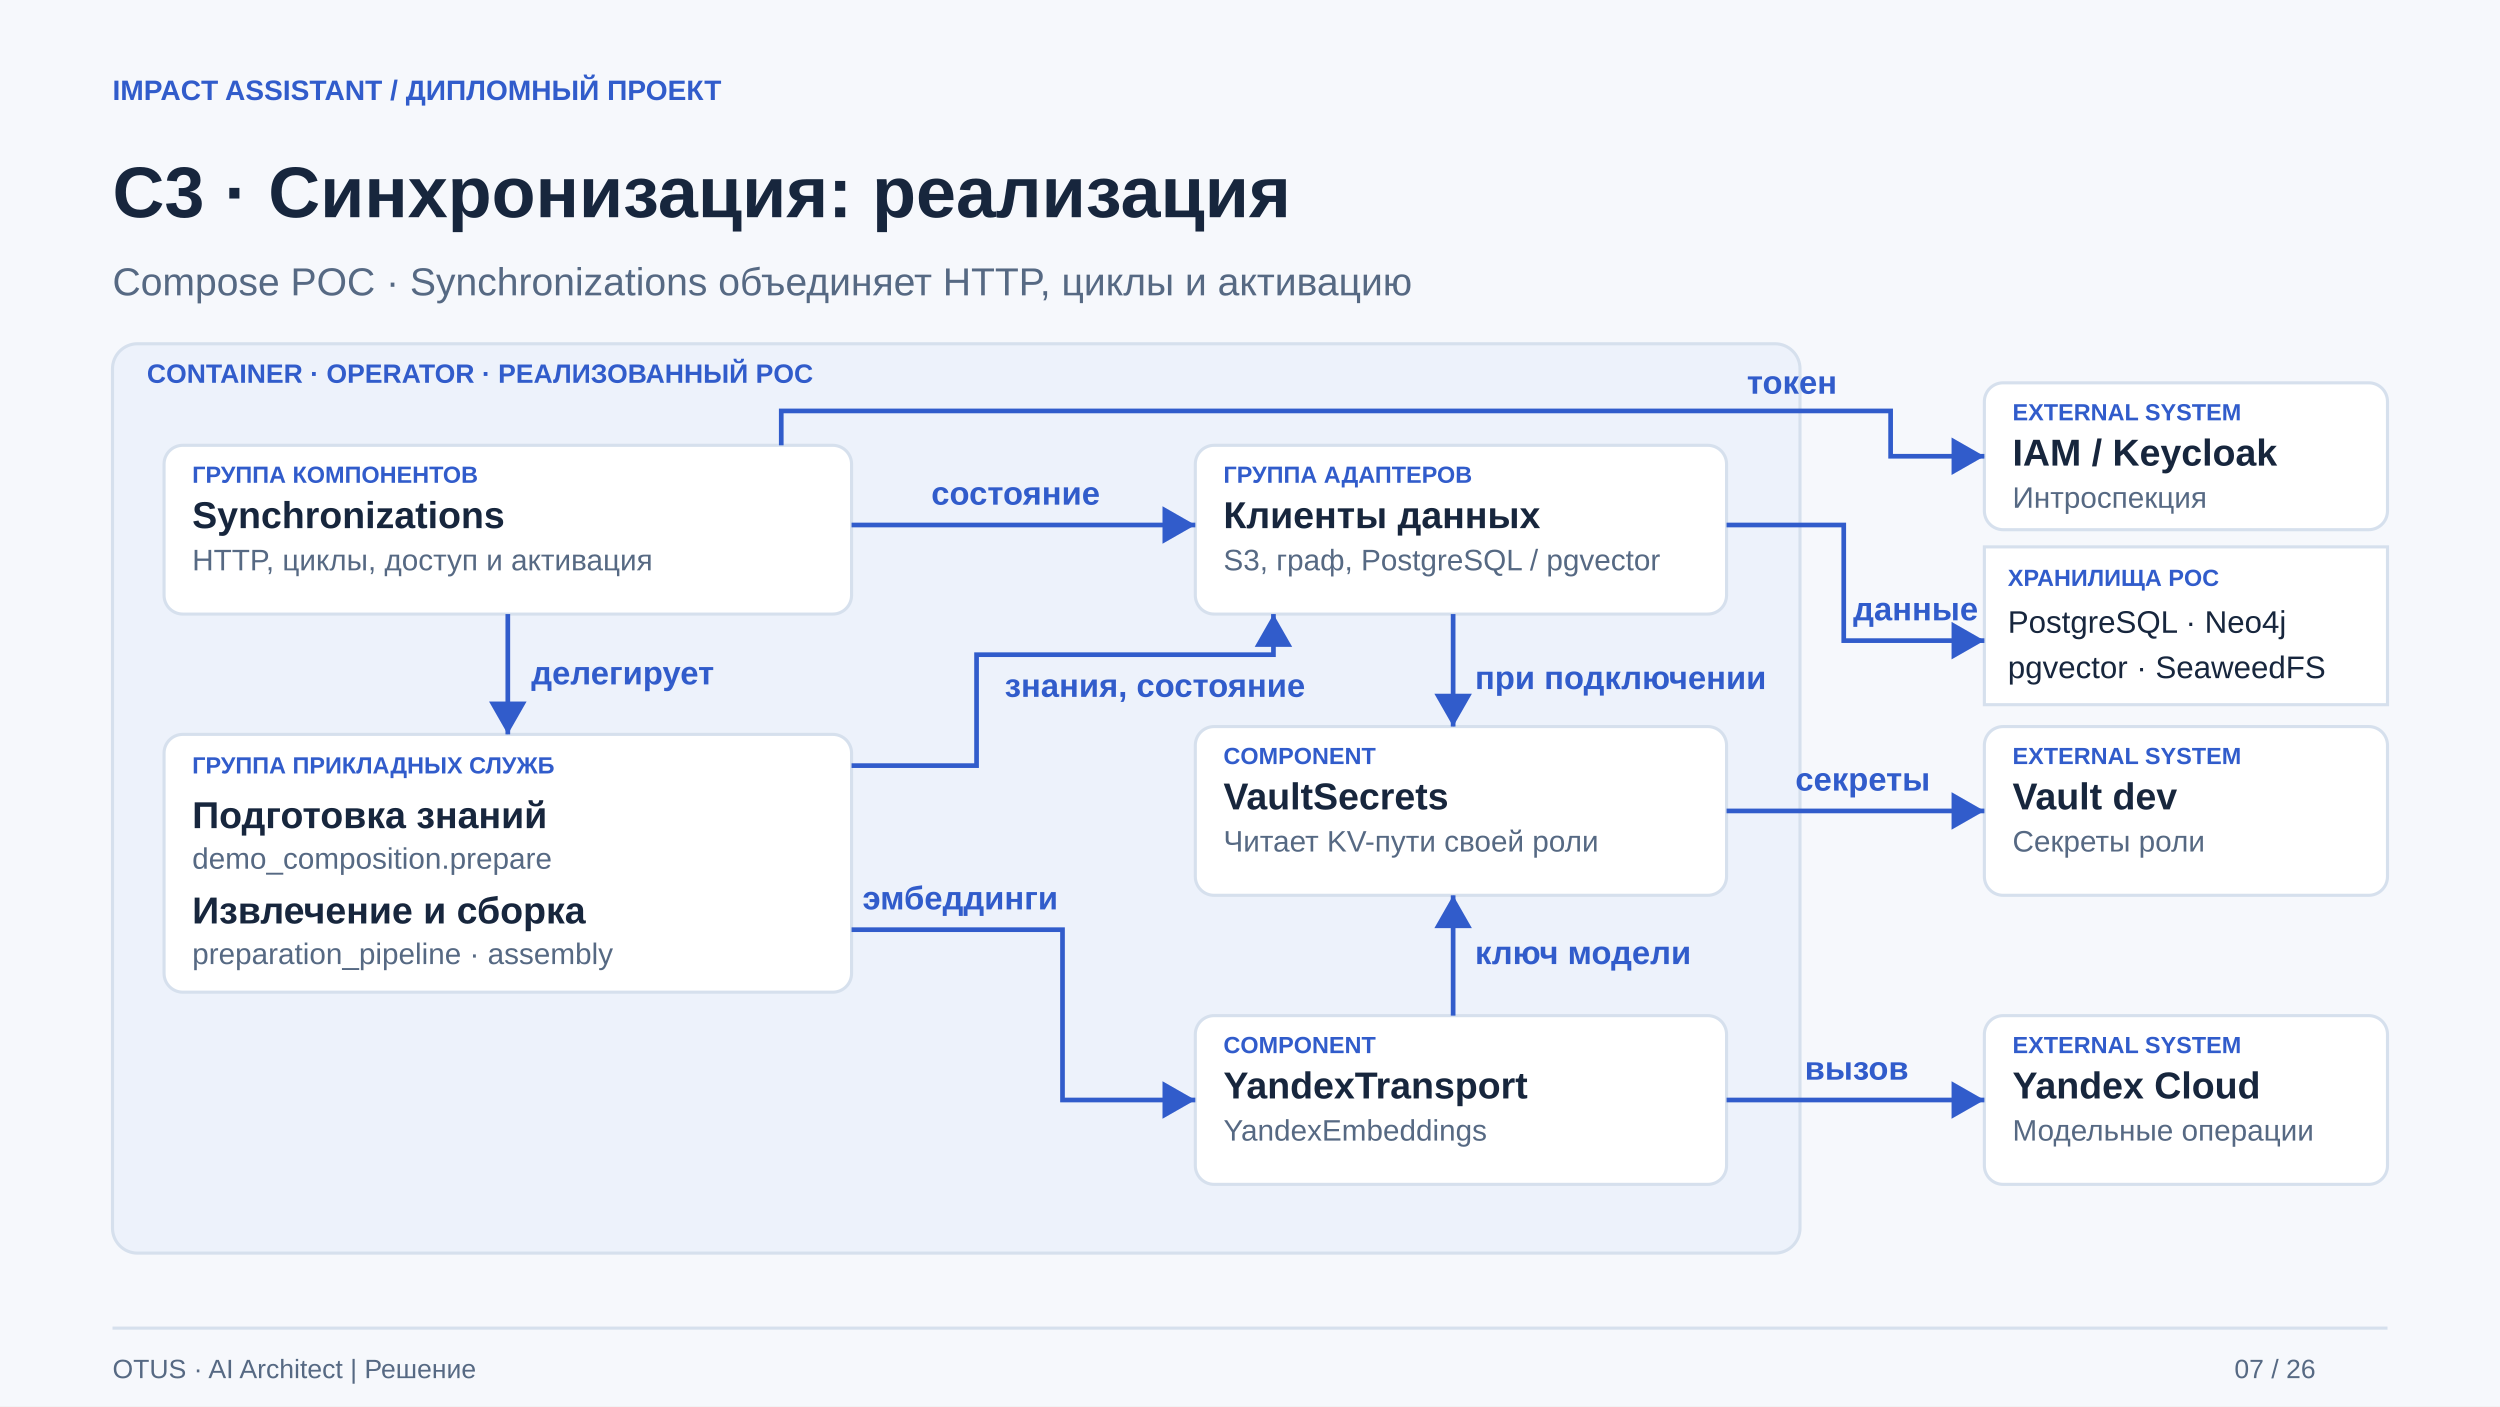
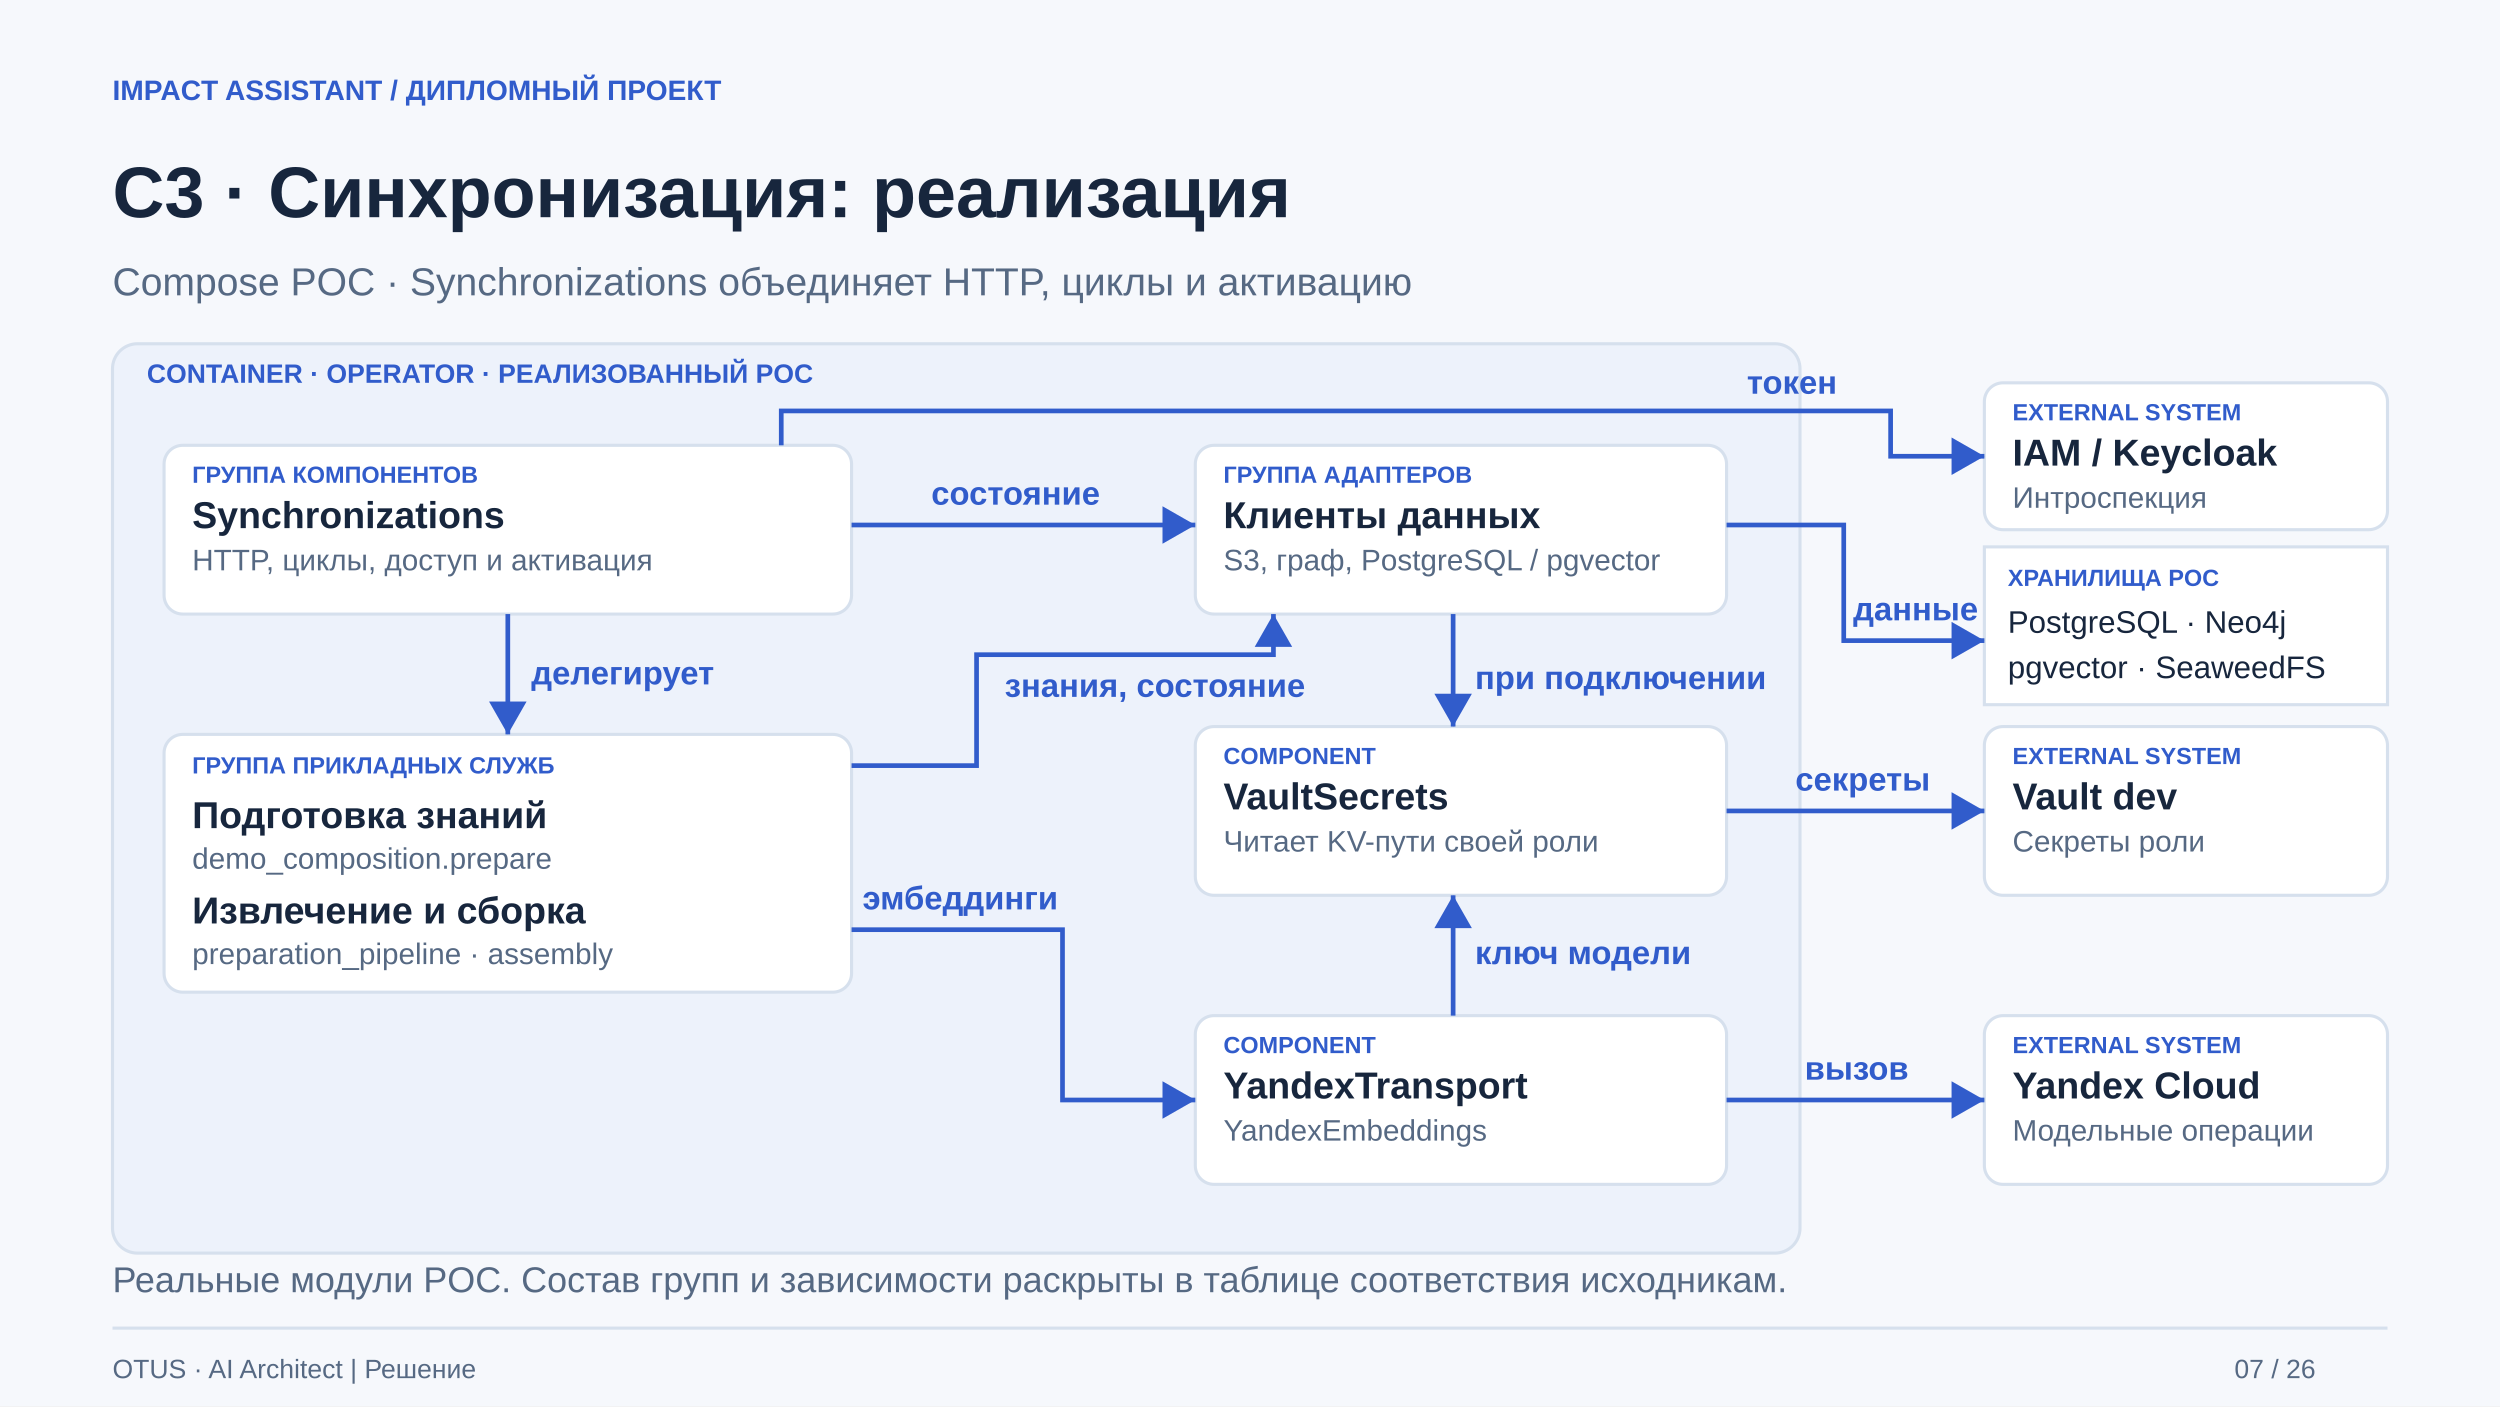
<svg xmlns="http://www.w3.org/2000/svg" width="1600" height="900" viewBox="0 0 1600 900" role="img" aria-labelledby="title desc">
  <defs>
    <marker id="arrow" markerWidth="10" markerHeight="10" refX="8" refY="5" orient="auto">
      <path d="M1 1L8 5L1 9Z" fill="#315CCB" />
    </marker>
  </defs>
  <g font-family="Arial, sans-serif">
    <rect width="1600" height="900" fill="#F6F8FC" />
    <text x="72" y="64" font-size="18" fill="#315CCB" font-weight="700">IMPACT ASSISTANT  /  ДИПЛОМНЫЙ ПРОЕКТ</text>
    <text x="72" y="139" font-size="46" fill="#17263D" font-weight="700">C3 · Синхронизация: реализация</text>
    <text x="72" y="189" font-size="25" fill="#566983" font-weight="400">Compose POC · Synchronizations объединяет HTTP, циклы и активацию</text>
    <rect x="72" y="220" width="1080" height="582" rx="16" fill="#EDF2FB" stroke="#D6E0ED" stroke-width="2" />
    <text x="94" y="245" font-size="17" fill="#315CCB" font-weight="700">CONTAINER · OPERATOR · РЕАЛИЗОВАННЫЙ POC</text>
    <rect x="105" y="285" width="440" height="108" rx="12" fill="#FFFFFF" stroke="#D6E0ED" stroke-width="2" />
    <text x="123" y="309" font-size="15" fill="#315CCB" font-weight="700">ГРУППА КОМПОНЕНТОВ</text>
    <text x="123" y="338" font-size="24" fill="#17263D" font-weight="700">Synchronizations</text>
    <text x="123" y="365" font-size="19" fill="#566983" font-weight="400">HTTP, циклы, доступ и активация</text>
    <rect x="105" y="470" width="440" height="165" rx="12" fill="#FFFFFF" stroke="#D6E0ED" stroke-width="2" />
    <text x="123" y="495" font-size="15" fill="#315CCB" font-weight="700">ГРУППА ПРИКЛАДНЫХ СЛУЖБ</text>
    <text x="123" y="530" font-size="24" fill="#17263D" font-weight="700">Подготовка знаний</text>
    <text x="123" y="556" font-size="19" fill="#566983" font-weight="400">demo_composition.prepare</text>
    <text x="123" y="591" font-size="24" fill="#17263D" font-weight="700">Извлечение и сборка</text>
    <text x="123" y="617" font-size="19" fill="#566983" font-weight="400">preparation_pipeline · assembly</text>
    <rect x="765" y="285" width="340" height="108" rx="12" fill="#FFFFFF" stroke="#D6E0ED" stroke-width="2" />
    <text x="783" y="309" font-size="15" fill="#315CCB" font-weight="700">ГРУППА АДАПТЕРОВ</text>
    <text x="783" y="338" font-size="24" fill="#17263D" font-weight="700">Клиенты данных</text>
    <text x="783" y="365" font-size="19" fill="#566983" font-weight="400">S3, граф, PostgreSQL / pgvector</text>
    <rect x="765" y="650" width="340" height="108" rx="12" fill="#FFFFFF" stroke="#D6E0ED" stroke-width="2" />
    <text x="783" y="674" font-size="15" fill="#315CCB" font-weight="700">COMPONENT</text>
    <text x="783" y="703" font-size="24" fill="#17263D" font-weight="700">YandexTransport</text>
    <text x="783" y="730" font-size="19" fill="#566983" font-weight="400">YandexEmbeddings</text>
    <rect x="765" y="465" width="340" height="108" rx="12" fill="#FFFFFF" stroke="#D6E0ED" stroke-width="2" />
    <text x="783" y="489" font-size="15" fill="#315CCB" font-weight="700">COMPONENT</text>
    <text x="783" y="518" font-size="24" fill="#17263D" font-weight="700">VaultSecrets</text>
    <text x="783" y="545" font-size="19" fill="#566983" font-weight="400">Читает KV-пути своей роли</text>
    <rect x="1270" y="245" width="258" height="94" rx="12" fill="#FFFFFF" stroke="#D6E0ED" stroke-width="2" />
    <text x="1288" y="269" font-size="15" fill="#315CCB" font-weight="700">EXTERNAL SYSTEM</text>
    <text x="1288" y="298" font-size="24" fill="#17263D" font-weight="700">IAM / Keycloak</text>
    <text x="1288" y="325" font-size="19" fill="#566983" font-weight="400">Интроспекция</text>
    <rect x="1270" y="350" width="258" height="101" rx="0" fill="#FFFFFF" stroke="#D6E0ED" stroke-width="2" />
    <text x="1285" y="375" font-size="15" fill="#315CCB" font-weight="700">ХРАНИЛИЩА POC</text>
    <text x="1285" y="405" font-size="20" fill="#17263D" font-weight="400">PostgreSQL · Neo4j</text>
    <text x="1285" y="434" font-size="20" fill="#17263D" font-weight="400">pgvector · SeaweedFS</text>
    <rect x="1270" y="650" width="258" height="108" rx="12" fill="#FFFFFF" stroke="#D6E0ED" stroke-width="2" />
    <text x="1288" y="674" font-size="15" fill="#315CCB" font-weight="700">EXTERNAL SYSTEM</text>
    <text x="1288" y="703" font-size="24" fill="#17263D" font-weight="700">Yandex Cloud</text>
    <text x="1288" y="730" font-size="19" fill="#566983" font-weight="400">Модельные операции</text>
    <rect x="1270" y="465" width="258" height="108" rx="12" fill="#FFFFFF" stroke="#D6E0ED" stroke-width="2" />
    <text x="1288" y="489" font-size="15" fill="#315CCB" font-weight="700">EXTERNAL SYSTEM</text>
    <text x="1288" y="518" font-size="24" fill="#17263D" font-weight="700">Vault dev</text>
    <text x="1288" y="545" font-size="19" fill="#566983" font-weight="400">Секреты роли</text>
    <path d="M500 285V263H1210V292H1270" fill="none" stroke="#315CCB" stroke-width="3" marker-end="url(#arrow)" />
    <text x="1118" y="252" font-size="21" fill="#315CCB" font-weight="600">токен</text>
    <path d="M325 393V470" fill="none" stroke="#315CCB" stroke-width="3" marker-end="url(#arrow)" />
    <text x="340" y="438" font-size="21" fill="#315CCB" font-weight="600">делегирует</text>
    <path d="M545 336H765" fill="none" stroke="#315CCB" stroke-width="3" marker-end="url(#arrow)" />
    <text x="596" y="323" font-size="21" fill="#315CCB" font-weight="600">состояние</text>
    <path d="M545 490H625V419H815V393" fill="none" stroke="#315CCB" stroke-width="3" marker-end="url(#arrow)" />
    <text x="643" y="446" font-size="21" fill="#315CCB" font-weight="600">знания, состояние</text>
    <path d="M545 595H680V704H765" fill="none" stroke="#315CCB" stroke-width="3" marker-end="url(#arrow)" />
    <text x="552" y="582" font-size="21" fill="#315CCB" font-weight="600">эмбеддинги</text>
    <path d="M1105 336H1180V410H1270" fill="none" stroke="#315CCB" stroke-width="3" marker-end="url(#arrow)" />
    <text x="1186" y="397" font-size="21" fill="#315CCB" font-weight="600">данные</text>
    <path d="M1105 704H1270" fill="none" stroke="#315CCB" stroke-width="3" marker-end="url(#arrow)" />
    <text x="1155" y="691" font-size="21" fill="#315CCB" font-weight="600">вызов</text>
    <path d="M930 393V465" fill="none" stroke="#315CCB" stroke-width="3" marker-end="url(#arrow)" />
    <text x="944" y="441" font-size="21" fill="#315CCB" font-weight="600">при подключении</text>
    <path d="M930 650V573" fill="none" stroke="#315CCB" stroke-width="3" marker-end="url(#arrow)" />
    <text x="944" y="617" font-size="21" fill="#315CCB" font-weight="600">ключ модели</text>
    <path d="M1105 519H1270" fill="none" stroke="#315CCB" stroke-width="3" marker-end="url(#arrow)" />
    <text x="1149" y="506" font-size="21" fill="#315CCB" font-weight="600">секреты</text>
+     <text x="72" y="827" font-size="23" fill="#566983" font-weight="400">Реальные модули POC. Состав групп и зависимости раскрыты в таблице соответствия исходникам.</text>
    <path d="M72 850h1456" stroke="#D6E0ED" stroke-width="2" />
    <text x="72" y="882" font-size="17" fill="#566983" font-weight="400">OTUS · AI Architect   |   Решение</text>
    <text x="1430" y="882" font-size="17" fill="#566983" font-weight="400">07 / 26</text>
  </g>
</svg>
